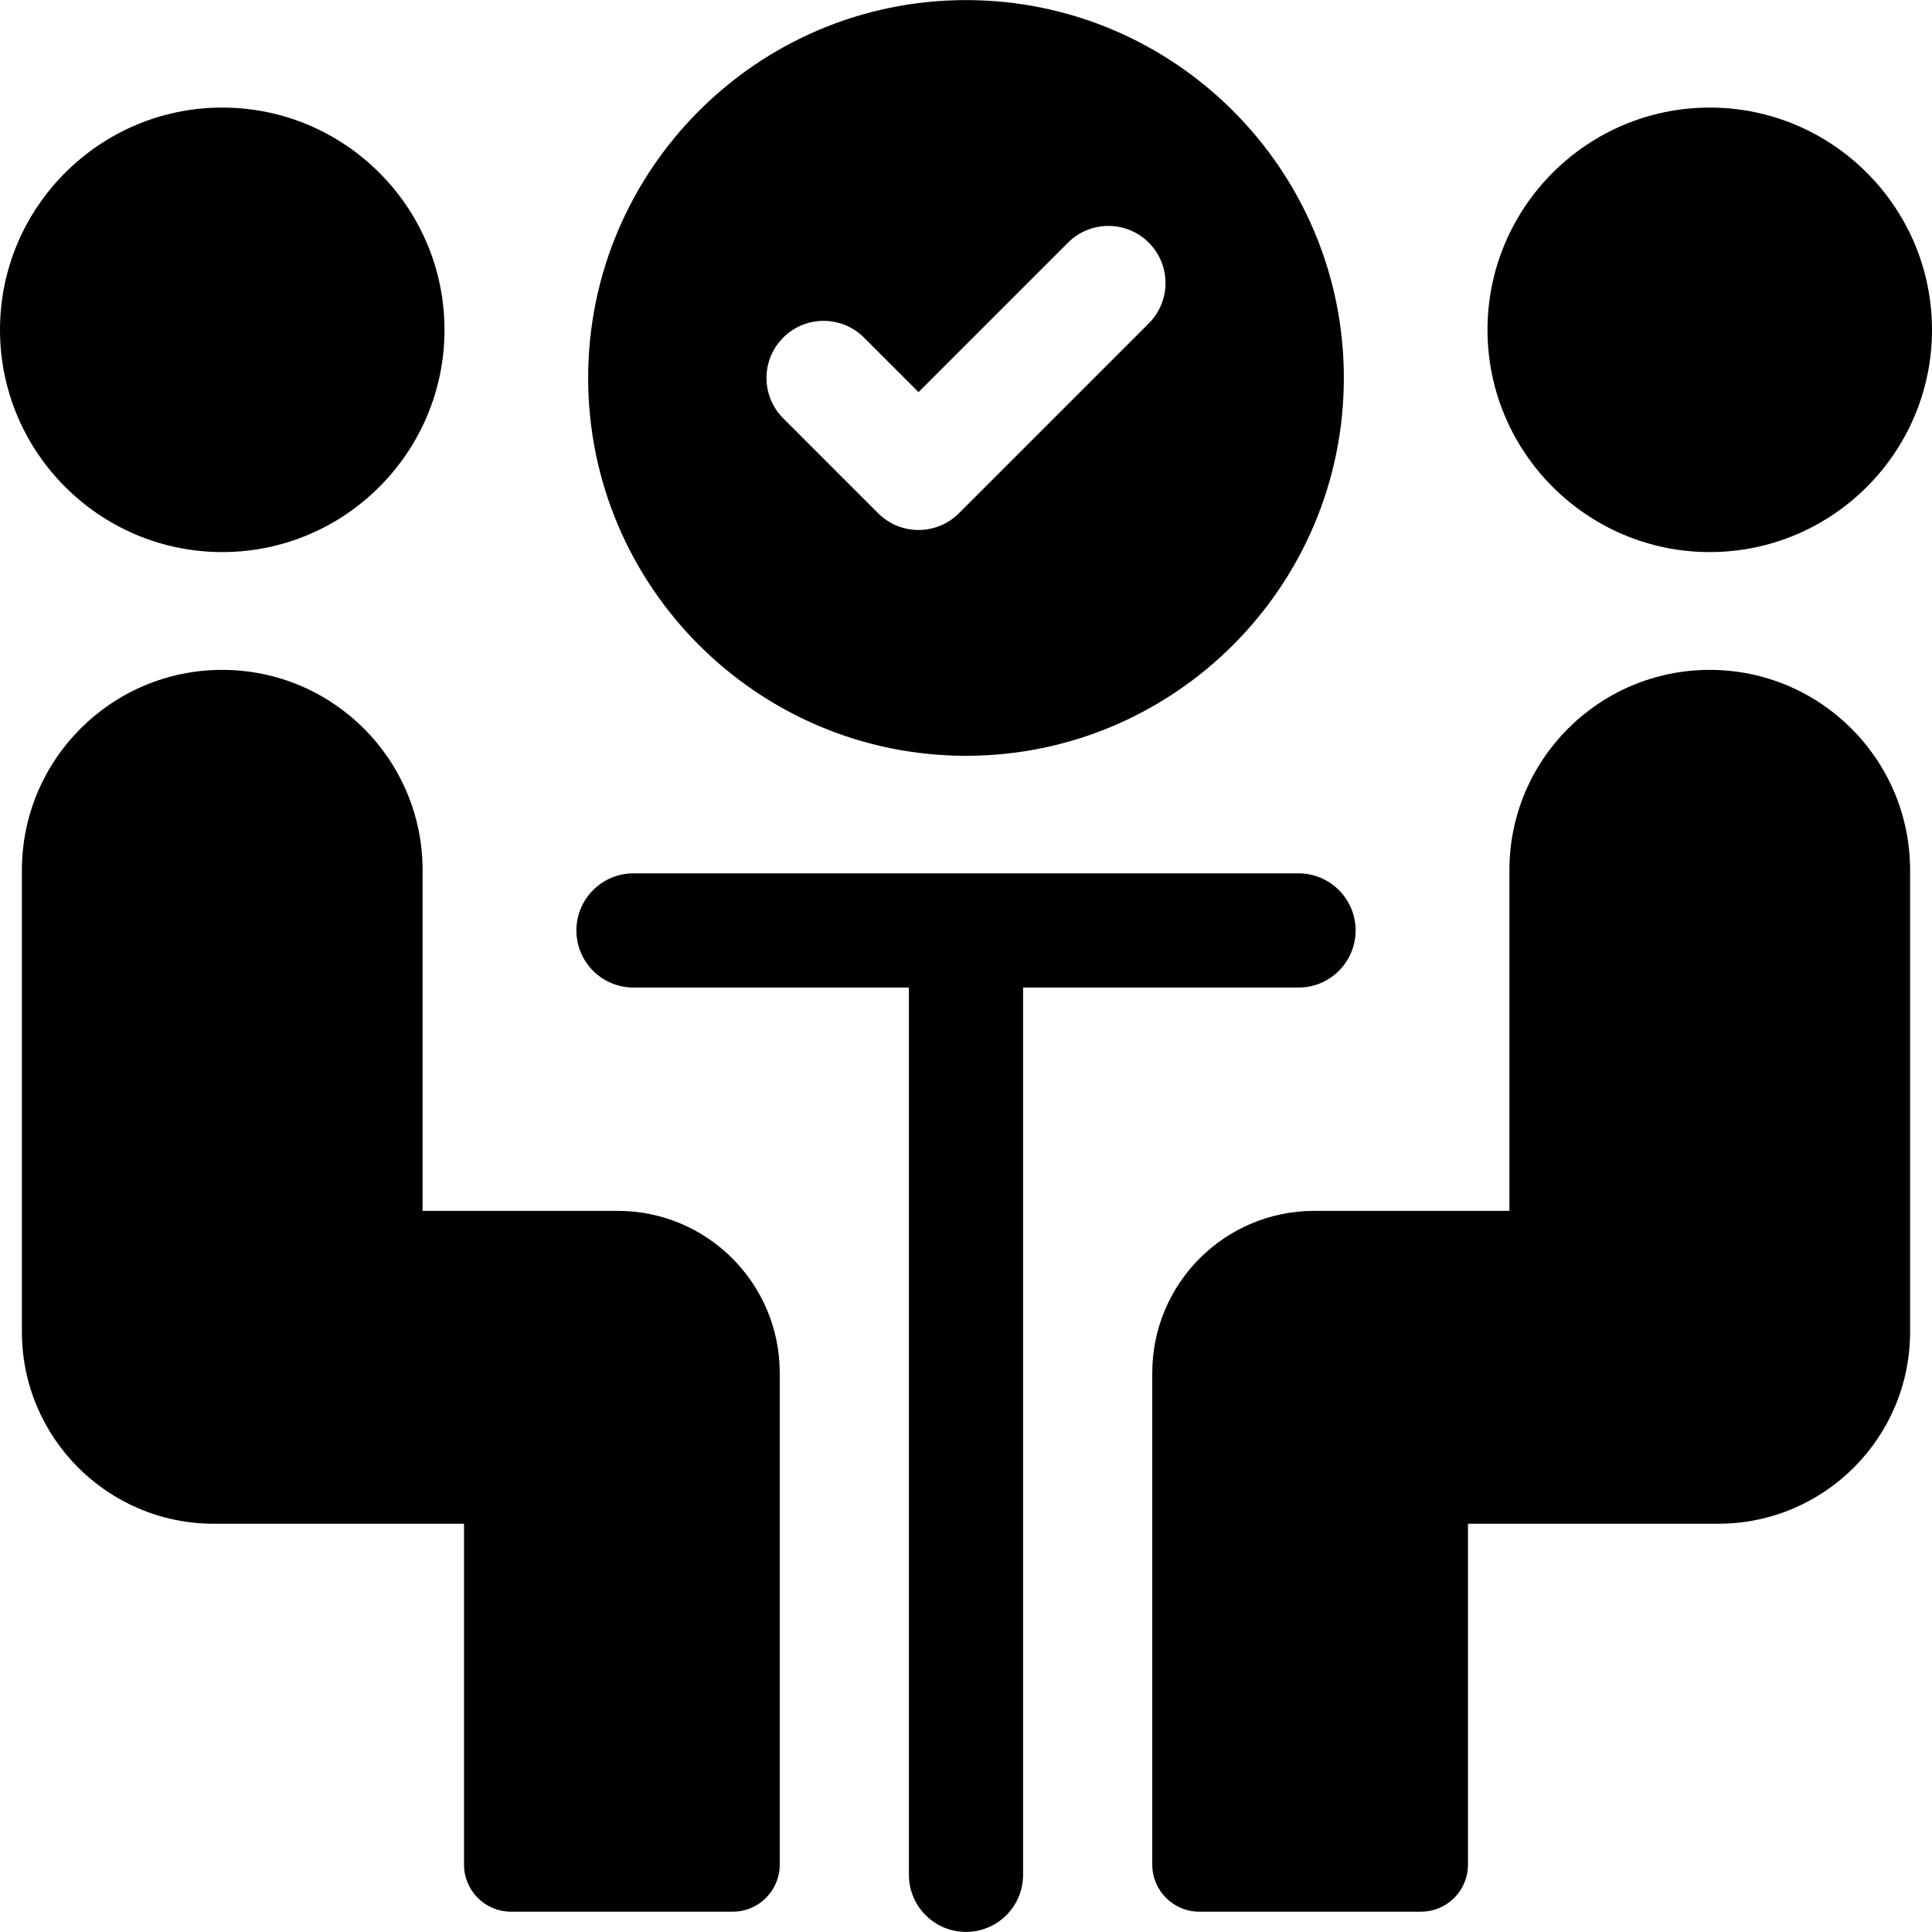
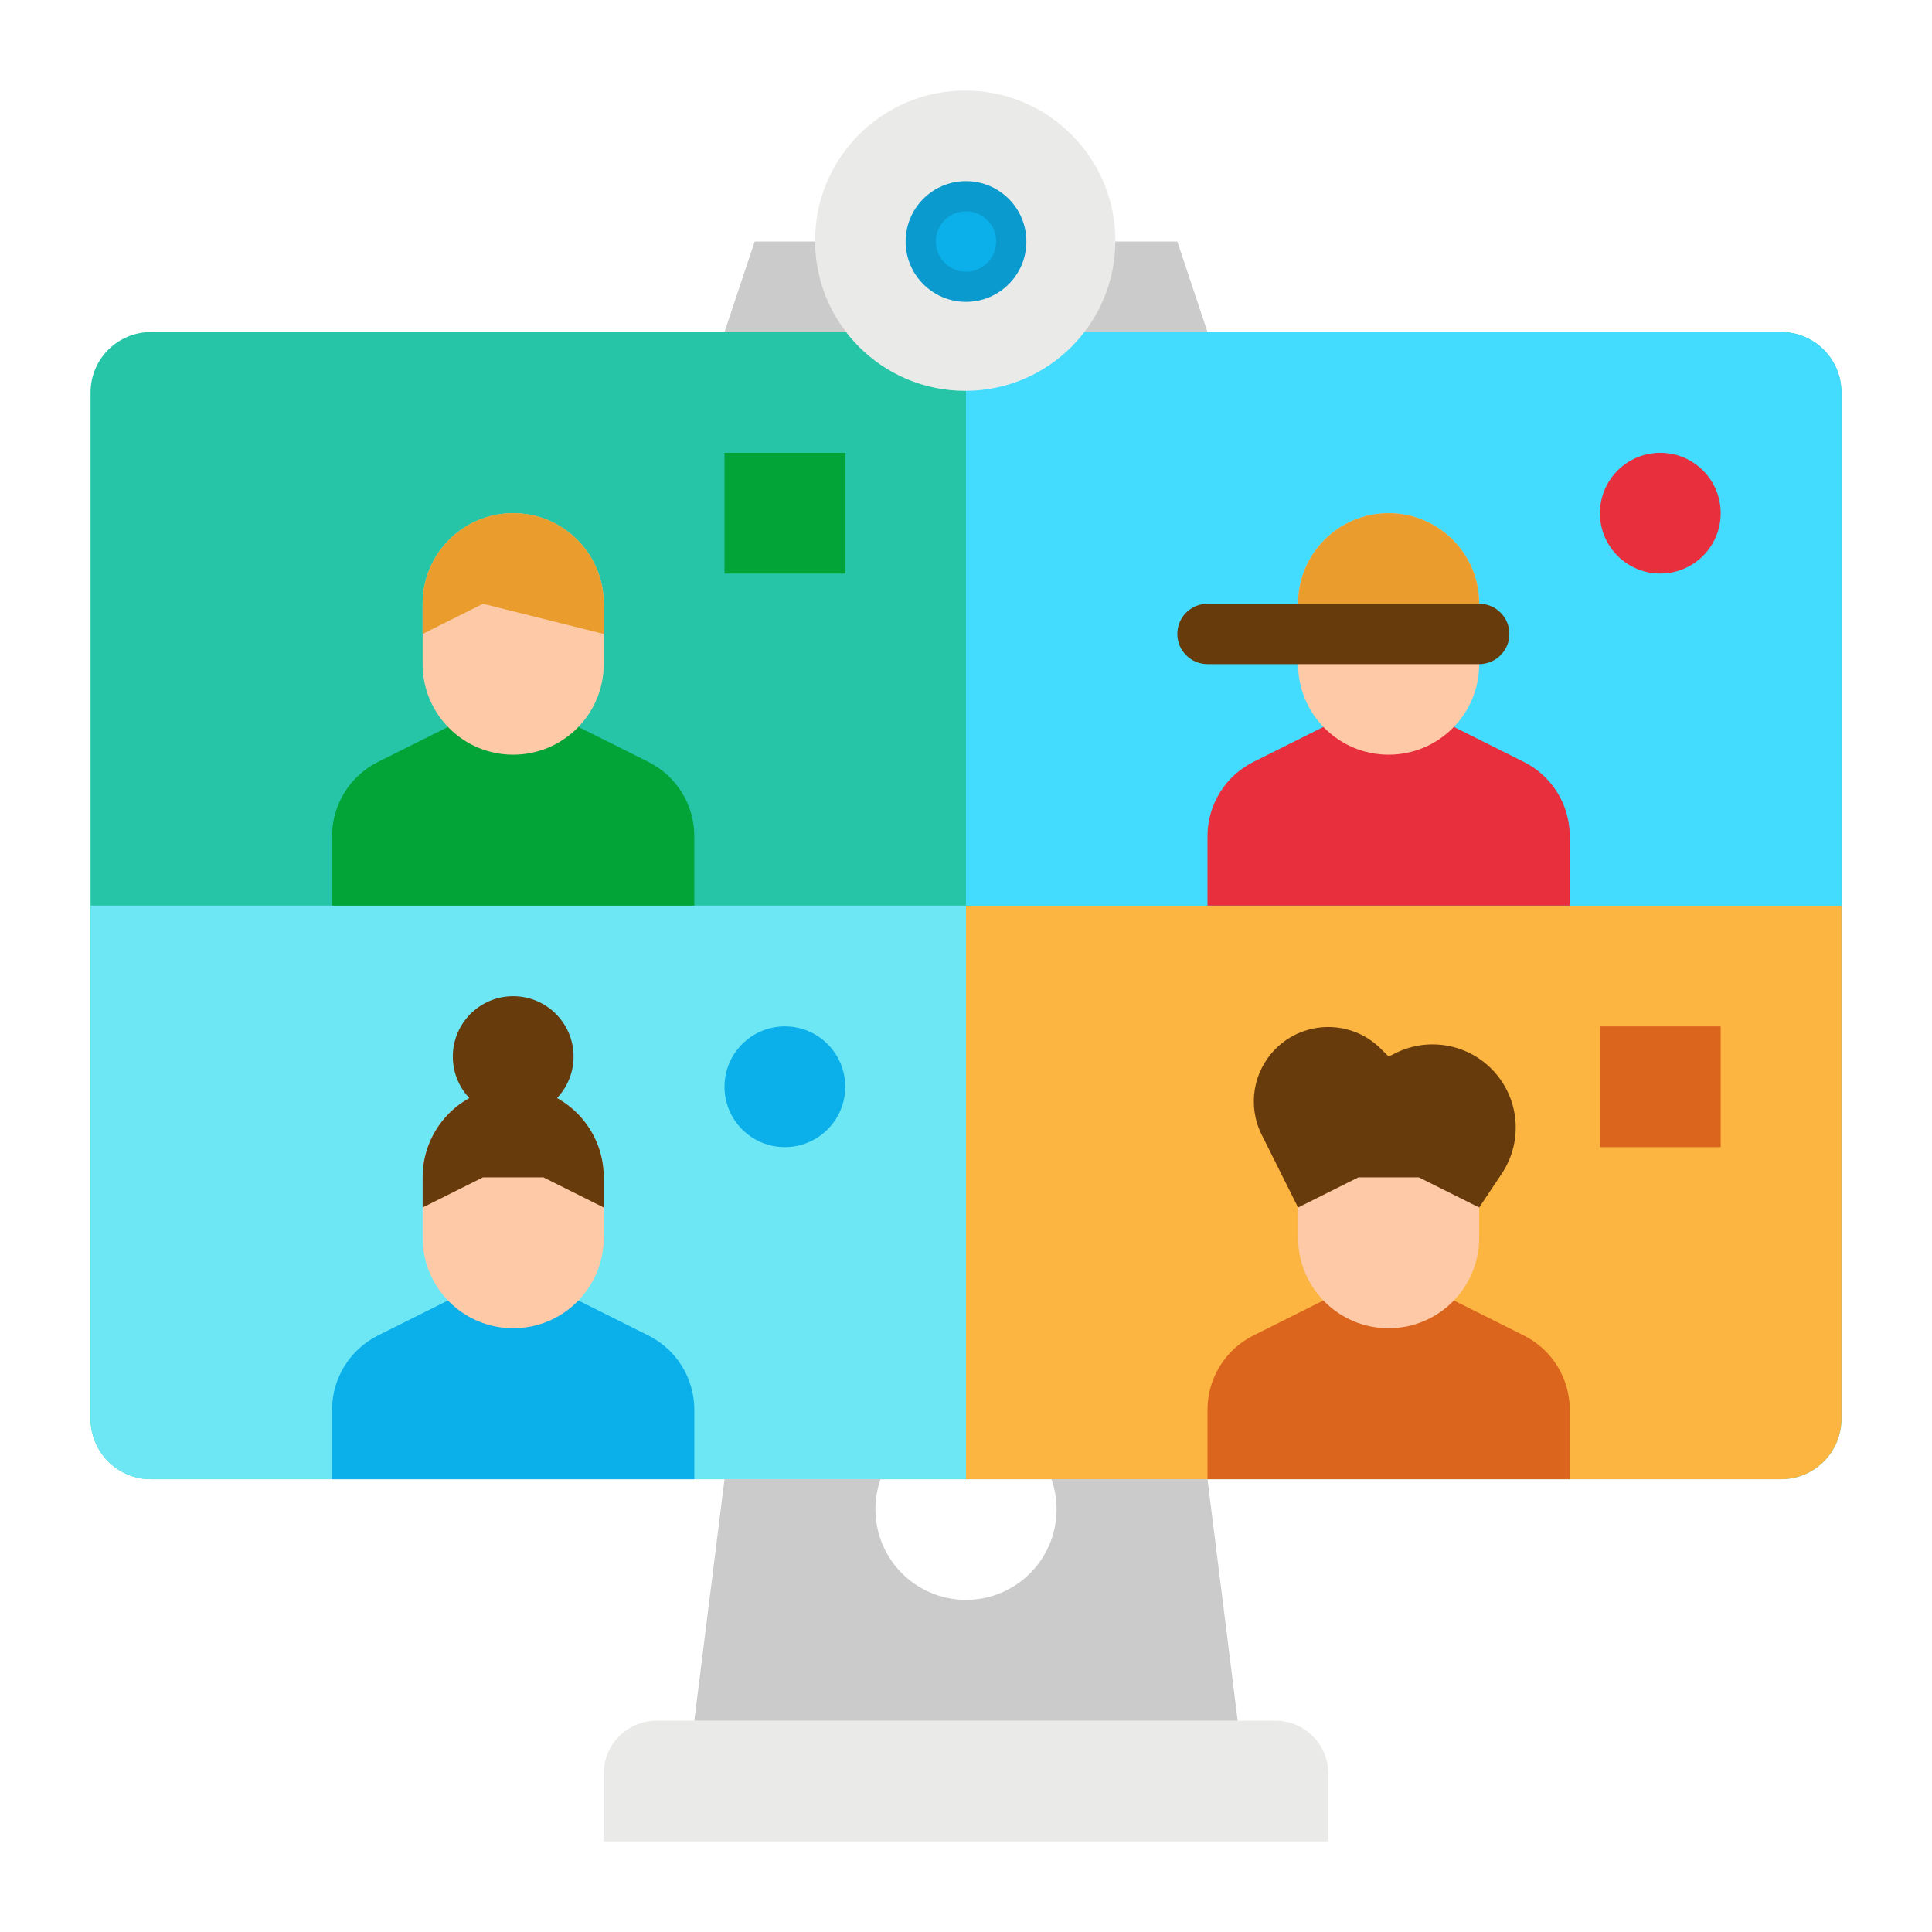
- <svg xmlns="http://www.w3.org/2000/svg" version="1.1" viewBox="0 0 297 297" enable-background="new 0 0 297 297">
-   <g>
-     <path d="M148.5,116.187c32.029,0,58.086-26.057,58.086-58.086S180.529,0.014,148.5,0.014S90.414,26.072,90.414,58.101   S116.471,116.187,148.5,116.187z M120.402,51.894c3.429-3.427,8.985-3.427,12.414,0l8.387,8.388L164.184,37.3   c3.429-3.427,8.985-3.427,12.414,0c3.428,3.428,3.428,8.986,0,12.414L147.41,78.902c-1.714,1.713-3.96,2.571-6.207,2.571   c-2.247,0-4.493-0.857-6.207-2.571l-14.594-14.594C116.974,60.88,116.974,55.321,120.402,51.894z" />
-     <path d="M34.165,84.869c18.839,0,34.166-15.327,34.166-34.166S53.004,16.537,34.165,16.537S0,31.864,0,50.703   S15.326,84.869,34.165,84.869z" />
-     <path d="m3.367,133.777v70.955c0,16.297 13.211,29.508 29.508,29.508h38.457v52.407c0,3.992 3.236,7.229 7.229,7.229h34.077c3.992,0 7.229-3.236 7.229-7.229v-75.595c0-13.757-11.152-24.908-24.908-24.908h-29.995v-52.367c0-17.009-13.789-30.798-30.798-30.798-17.01-0.001-30.799,13.788-30.799,30.798z" />
-     <path d="m262.835,84.869c18.839,0 34.165-15.327 34.165-34.166s-15.326-34.166-34.165-34.166-34.166,15.327-34.166,34.166 15.327,34.166 34.166,34.166z" />
-     <path d="m232.036,133.777v52.367h-29.994c-13.757,0-24.909,11.152-24.909,24.908v75.595c0,3.992 3.236,7.229 7.229,7.229h34.077c3.992,0 7.229-3.236 7.229-7.229v-52.407h38.457c16.297,0 29.508-13.211 29.508-29.508v-70.955c0-17.009-13.789-30.798-30.798-30.798-17.01-0.001-30.799,13.788-30.799,30.798z" />
-     <path d="m199.616,151.813c4.848,0 8.777-3.93 8.777-8.777 0-4.848-3.93-8.777-8.777-8.777h-102.232c-4.848,0-8.777,3.93-8.777,8.777 0,4.848 3.93,8.777 8.777,8.777h42.338v136.395c0,4.848 3.93,8.777 8.777,8.777s8.777-3.93 8.777-8.777v-136.395h42.34z" />
+ <svg xmlns="http://www.w3.org/2000/svg" height="512" viewBox="0 0 512 512" width="512">
+   <g id="flat">
+     <path d="m320 88h-128l8-24h112z" fill="#cbcbcb" />
+     <rect fill="#27c5a7" height="304" rx="16" width="464" x="24" y="88" />
+     <path d="m256 240h-232v136a16 16 0 0 0 16 16h216z" fill="#6ee7f5" />
+     <path d="m256 240h232v136a16 16 0 0 1 -16 16h-216z" fill="#fbb540" />
+     <path d="m256 240h232v-136a16 16 0 0 0 -16-16h-216z" fill="#43dcfe" />
+     <path d="m120 192-19.839 9.919a22 22 0 0 0 -12.161 19.681v18.4h96v-18.4a22 22 0 0 0 -12.161-19.678l-19.839-9.922z" fill="#02a437" />
+     <path d="m120 344-19.839 9.919a22 22 0 0 0 -12.161 19.681v18.4h96v-18.4a22 22 0 0 0 -12.161-19.678l-19.839-9.922z" fill="#0bafea" />
+     <path d="m352 192-19.839 9.919a22 22 0 0 0 -12.161 19.681v18.4h96v-18.4a22 22 0 0 0 -12.161-19.678l-19.839-9.922z" fill="#e82f3e" />
+     <path d="m352 344-19.839 9.919a22 22 0 0 0 -12.161 19.681v18.4h96v-18.4a22 22 0 0 0 -12.161-19.678l-19.839-9.922z" fill="#dc651e" />
+     <path d="m174 456h164a14 14 0 0 1 14 14v18a0 0 0 0 1 0 0h-192a0 0 0 0 1 0 0v-18a14 14 0 0 1 14-14z" fill="#eaeae8" />
+     <path d="m320 392h-41.366a24 24 0 1 1 -45.268 0h-41.366l-8 64h144z" fill="#cbcbcb" />
+     <rect fill="#fdc9a6" height="64" rx="24" width="48" x="112" y="136" />
+     <path d="m112 168 16-8 32 8v-8a24 24 0 0 0 -24-24 24 24 0 0 0 -24 24z" fill="#ea9d2d" />
+     <rect fill="#fdc9a6" height="64" rx="24" width="48" x="112" y="288" />
+     <path d="m112 320 16-8h16l16 8v-8a24 24 0 0 0 -24-24 24 24 0 0 0 -24 24z" fill="#683b0d" />
+     <circle cx="136" cy="280" fill="#683b0d" r="16" />
+     <rect fill="#fdc9a6" height="64" rx="24" width="48" x="344" y="136" />
+     <rect fill="#fdc9a6" height="64" rx="24" width="48" x="344" y="288" />
+     <path d="m392 320-16-8h-16l-16 8-9.642-19.284a19.724 19.724 0 0 1 3.695-22.769 19.724 19.724 0 0 1 27.894 0l2.053 2.053 1.8-.9a22.031 22.031 0 0 1 25.431 4.126 22.03 22.03 0 0 1 2.752 27.8z" fill="#683b0d" />
+     <path d="m192 120h32v32h-32z" fill="#02a437" />
+     <path d="m424 272h32v32h-32z" fill="#dc651e" />
+     <circle cx="208" cy="288" fill="#0bafea" r="16" />
+     <circle cx="440" cy="136" fill="#e82f3e" r="16" />
+     <circle cx="255.793" cy="63.793" fill="#eaeae8" r="39.793" />
+     <circle cx="256" cy="64" fill="#0a9acd" r="16" />
+     <circle cx="256" cy="64" fill="#0bafea" r="8" />
+     <path d="m368 136a24 24 0 0 1 24 24v8a0 0 0 0 1 0 0h-48a0 0 0 0 1 0 0v-8a24 24 0 0 1 24-24z" fill="#ea9d2d" />
+     <path d="m392 176h-72a8 8 0 0 1 0-16h72a8 8 0 0 1 0 16z" fill="#683b0d" />
  </g>
</svg>
